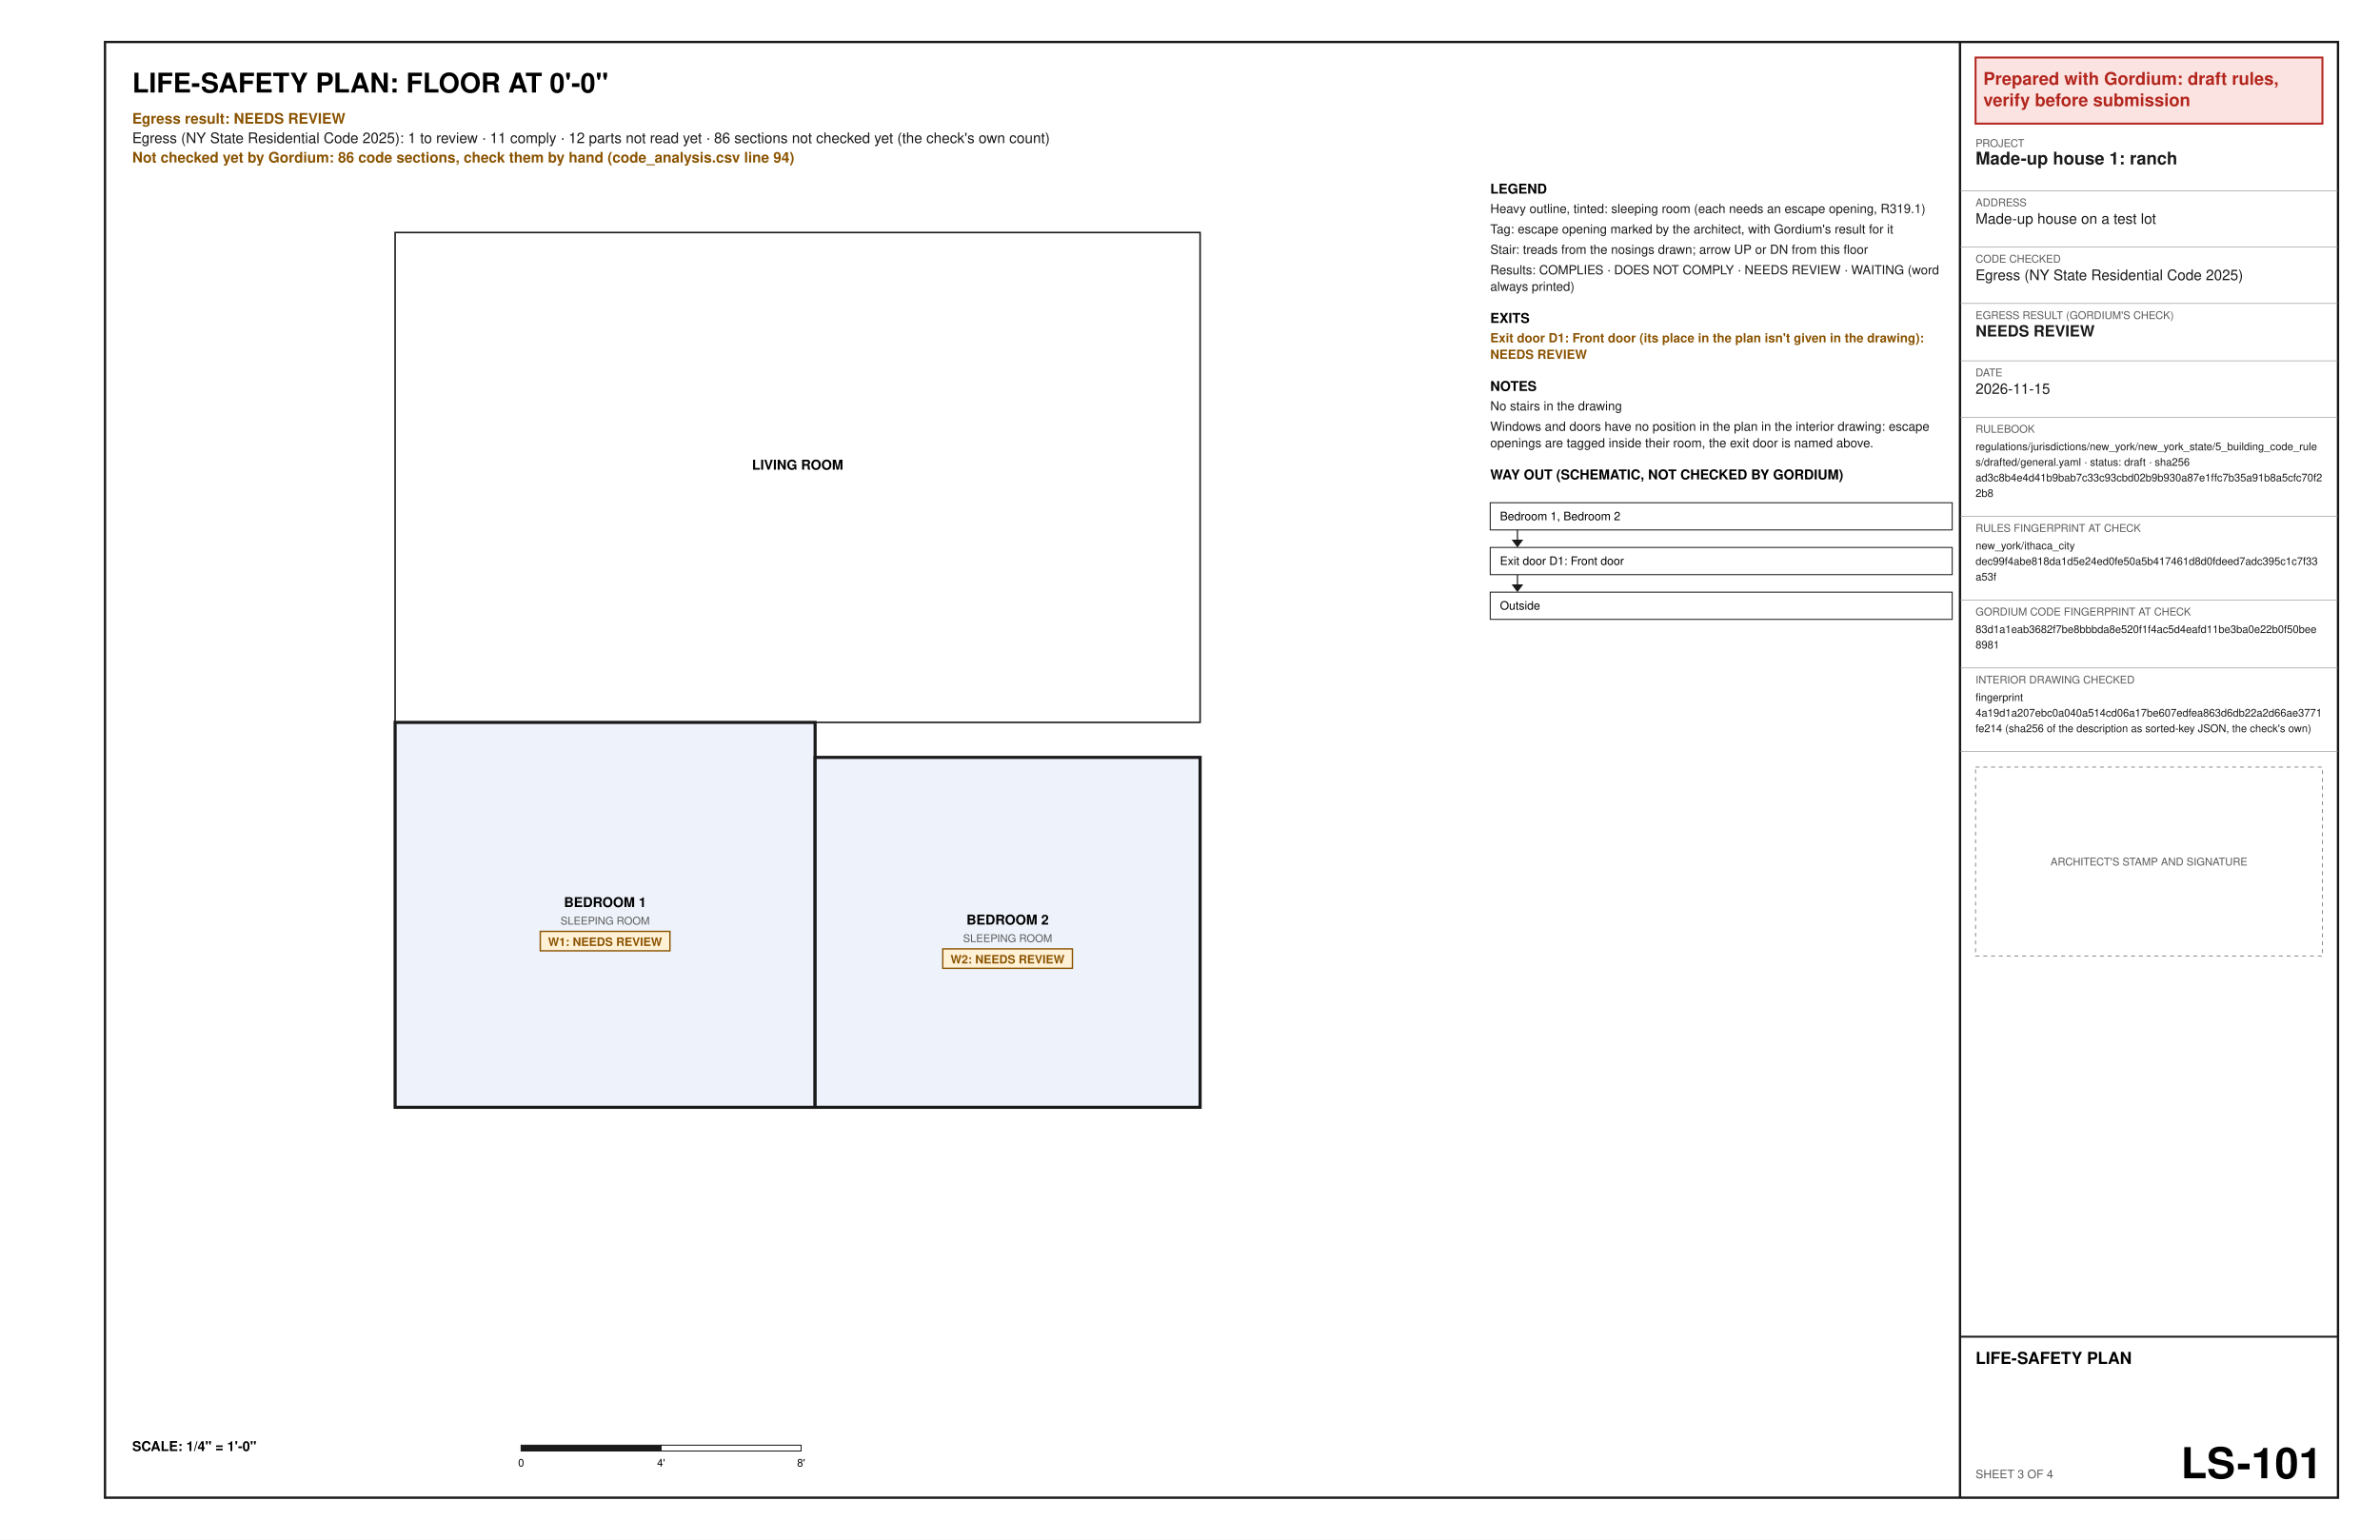
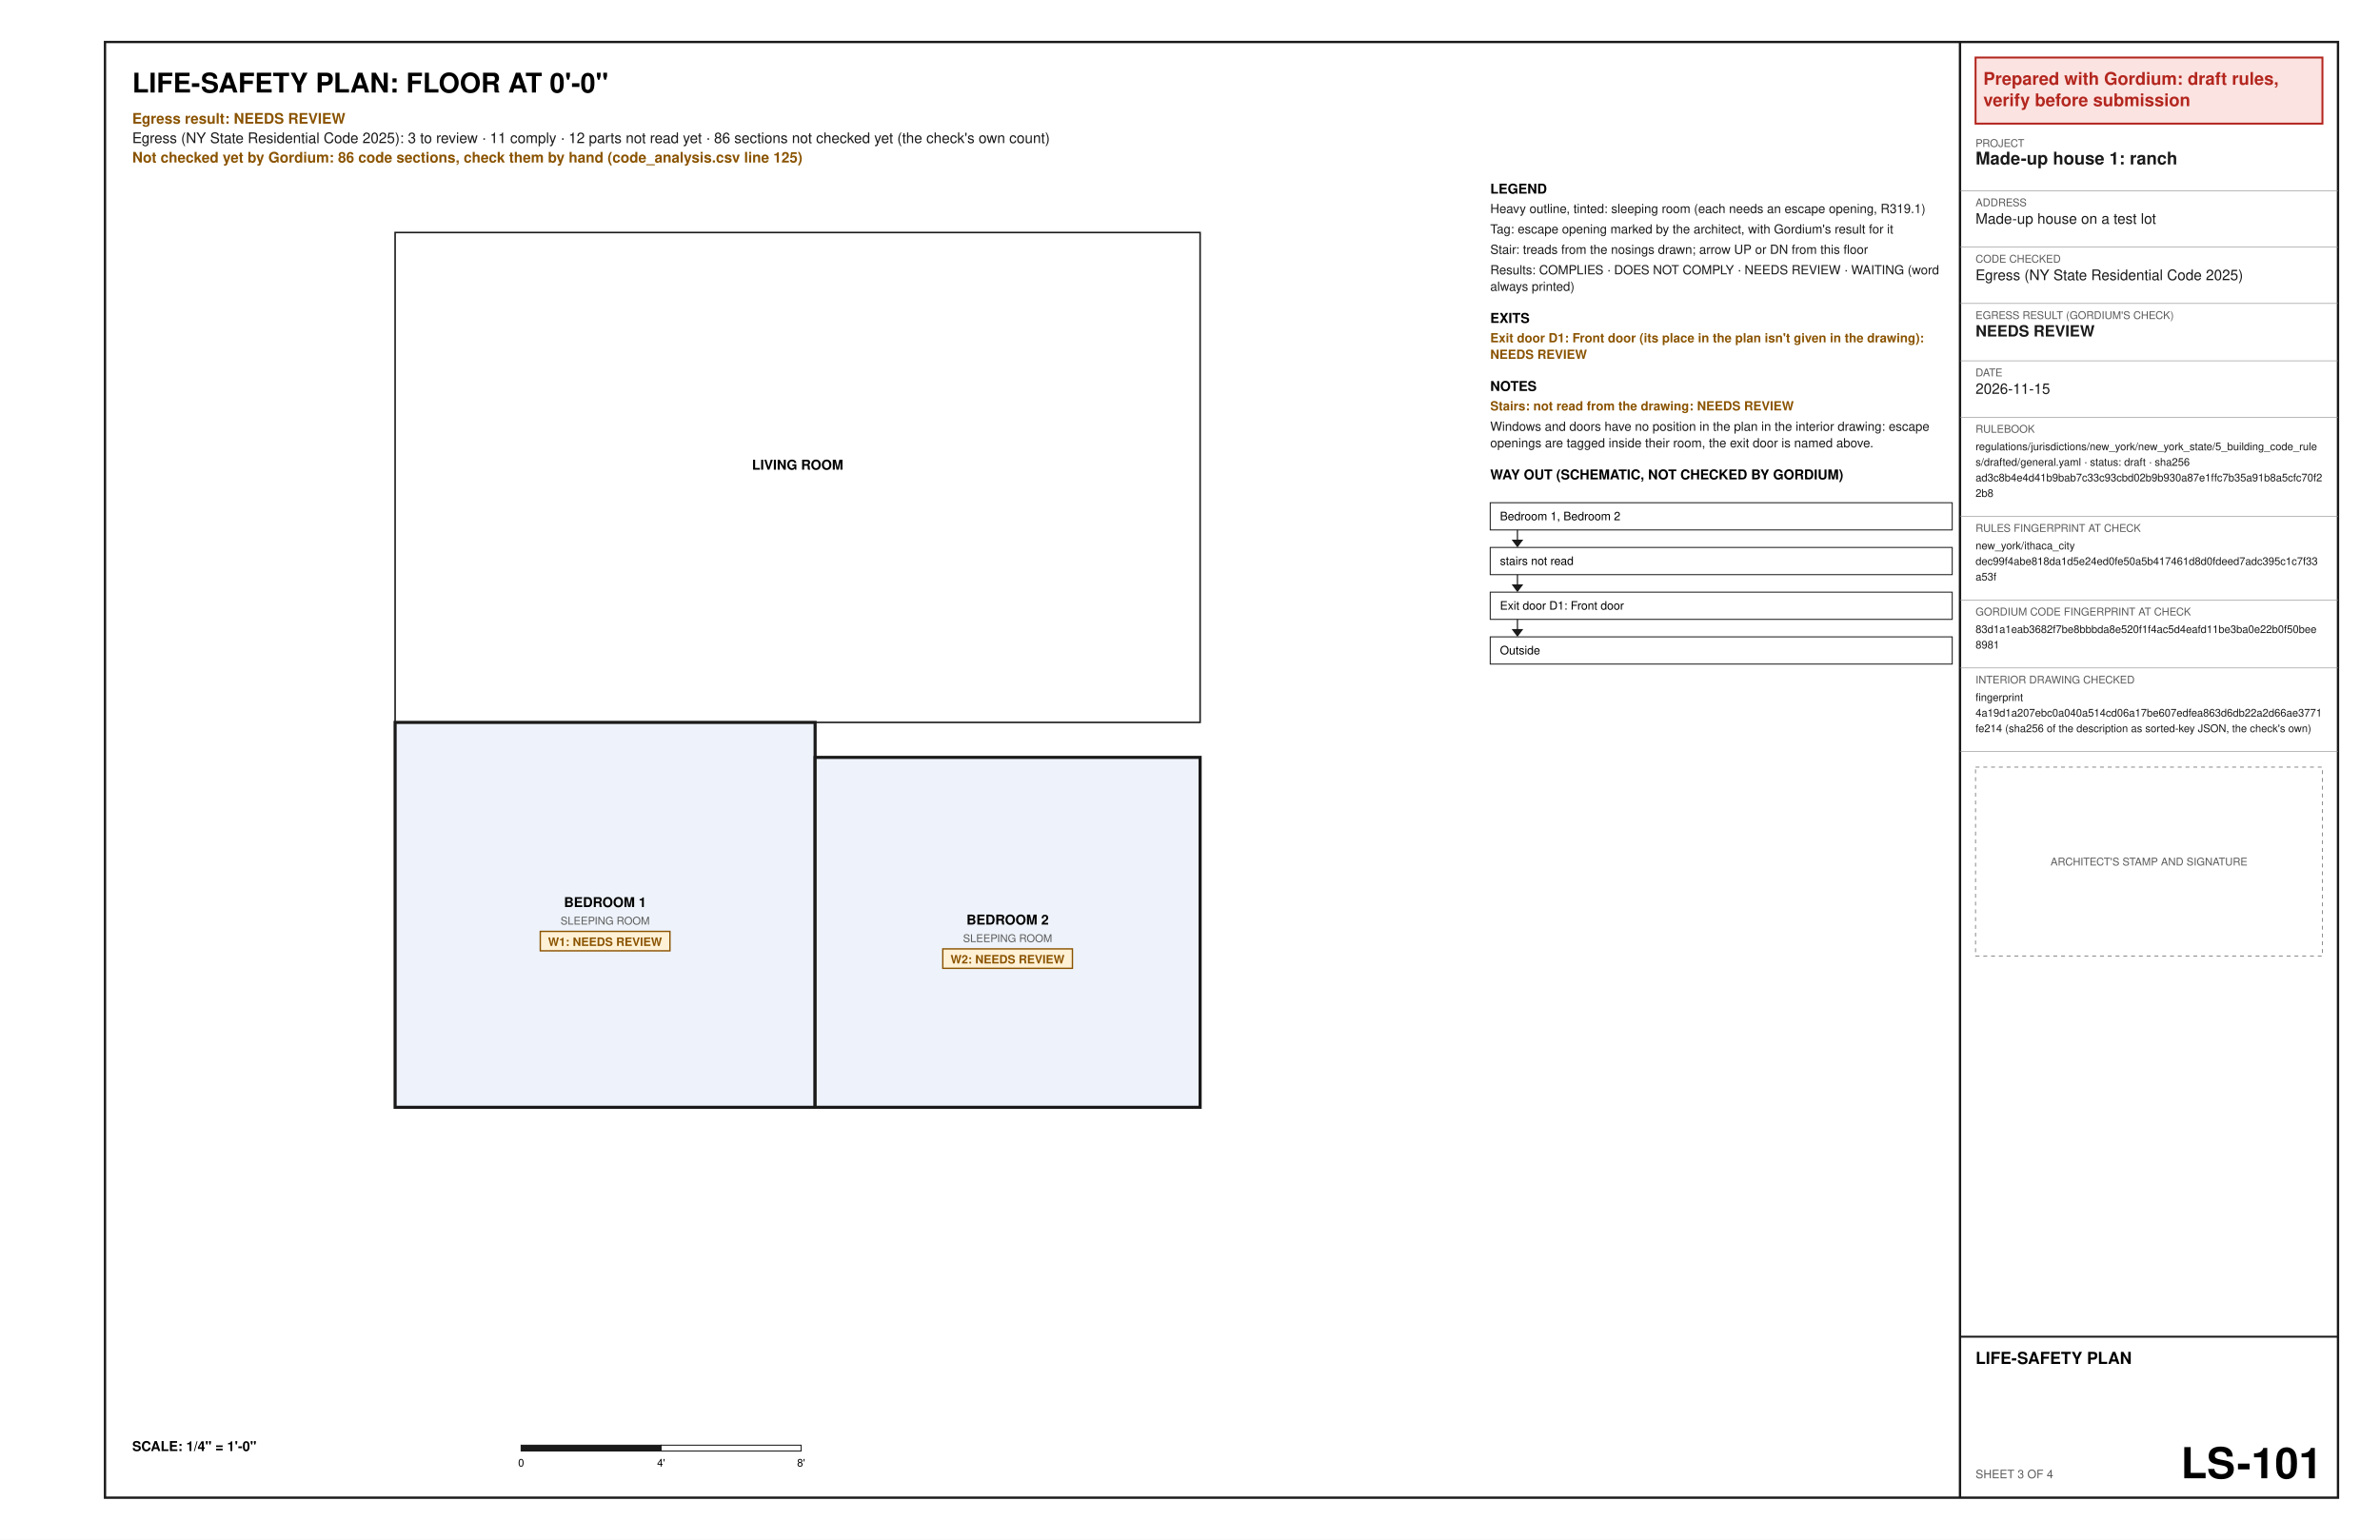
<svg xmlns="http://www.w3.org/2000/svg" width="17in" height="11in" viewBox="0 0 1224 792" font-family="Helvetica, Arial, sans-serif">
  <rect x="0" y="0" width="1224" height="792" fill="#ffffff" />
  <text x="68" y="47.6" font-size="14" font-weight="bold" text-anchor="start" fill="#000000" xml:space="preserve">LIFE-SAFETY PLAN: FLOOR AT 0'-0"</text>
  <text x="68" y="63.6" font-size="7.5" font-weight="bold" text-anchor="start" fill="#8a5300" xml:space="preserve">Egress result: NEEDS REVIEW</text>
-   <text x="68" y="73.6" font-size="7.5" text-anchor="start" fill="#1a1a1a" xml:space="preserve">Egress (NY State Residential Code 2025): 1 to review · 11 comply · 12 parts not read yet · 86 sections not checked yet (the check's own count)</text>
-   <text x="68" y="83.6" font-size="7.5" font-weight="bold" text-anchor="start" fill="#8a5300" xml:space="preserve">Not checked yet by Gordium: 86 code sections, check them by hand (code_analysis.csv line 94)</text>
+   <text x="68" y="73.6" font-size="7.5" text-anchor="start" fill="#1a1a1a" xml:space="preserve">Egress (NY State Residential Code 2025): 3 to review · 11 comply · 12 parts not read yet · 86 sections not checked yet (the check's own count)</text>
+   <text x="68" y="83.6" font-size="7.5" font-weight="bold" text-anchor="start" fill="#8a5300" xml:space="preserve">Not checked yet by Gordium: 86 code sections, check them by hand (code_analysis.csv line 125)</text>
  <polygon points="203.2,569.6 419.2,569.6 419.2,371.6 203.2,371.6" fill="#eef3fb" stroke="#1a1a1a" stroke-width="1.6" />
  <text x="311.2" y="466.6" font-size="7" font-weight="bold" text-anchor="middle" fill="#000000" xml:space="preserve">BEDROOM 1</text>
  <text x="311.2" y="475.6" font-size="5.5" text-anchor="middle" fill="#5a5a5a" xml:space="preserve">SLEEPING ROOM</text>
  <polygon points="277.86,479.1 344.54,479.1 344.54,489.1 277.86,489.1" fill="#fff1d6" stroke="#8a5300" stroke-width="0.7" />
  <text x="281.86" y="486.6" font-size="6" font-weight="bold" text-anchor="start" fill="#8a5300" xml:space="preserve">W1: NEEDS REVIEW</text>
  <polygon points="419.2,569.6 617.2,569.6 617.2,389.6 419.2,389.6" fill="#eef3fb" stroke="#1a1a1a" stroke-width="1.6" />
  <text x="518.2" y="475.6" font-size="7" font-weight="bold" text-anchor="middle" fill="#000000" xml:space="preserve">BEDROOM 2</text>
  <text x="518.2" y="484.6" font-size="5.5" text-anchor="middle" fill="#5a5a5a" xml:space="preserve">SLEEPING ROOM</text>
  <polygon points="484.86,488.1 551.54,488.1 551.54,498.1 484.86,498.1" fill="#fff1d6" stroke="#8a5300" stroke-width="0.7" />
  <text x="488.86" y="495.6" font-size="6" font-weight="bold" text-anchor="start" fill="#8a5300" xml:space="preserve">W2: NEEDS REVIEW</text>
  <polygon points="203.2,371.6 617.2,371.6 617.2,119.6 203.2,119.6" fill="none" stroke="#1a1a1a" stroke-width="0.8" />
  <text x="410.2" y="241.6" font-size="7" font-weight="bold" text-anchor="middle" fill="#000000" xml:space="preserve">LIVING ROOM</text>
  <text x="68" y="746.4" font-size="7" font-weight="bold" text-anchor="start" fill="#000000" xml:space="preserve">SCALE: 1/4" = 1'-0"</text>
  <polygon points="268,743.4 340,743.4 340,746.4 268,746.4" fill="#1a1a1a" stroke="#1a1a1a" stroke-width="0.5" />
  <polygon points="340,743.4 412,743.4 412,746.4 340,746.4" fill="#ffffff" stroke="#1a1a1a" stroke-width="0.5" />
  <text x="268" y="754.4" font-size="5.5" text-anchor="middle" fill="#000000" xml:space="preserve">0</text>
  <text x="340" y="754.4" font-size="5.5" text-anchor="middle" fill="#000000" xml:space="preserve">4'</text>
  <text x="412" y="754.4" font-size="5.5" text-anchor="middle" fill="#000000" xml:space="preserve">8'</text>
  <text x="766.4" y="99.6" font-size="7" font-weight="bold" text-anchor="start" fill="#000000" xml:space="preserve">LEGEND</text>
  <text x="766.4" y="109.6" font-size="6.5" text-anchor="start" fill="#1a1a1a" xml:space="preserve">Heavy outline, tinted: sleeping room (each needs an escape opening, R319.1)</text>
  <text x="766.4" y="120.1" font-size="6.5" text-anchor="start" fill="#1a1a1a" xml:space="preserve">Tag: escape opening marked by the architect, with Gordium's result for it</text>
  <text x="766.4" y="130.6" font-size="6.5" text-anchor="start" fill="#1a1a1a" xml:space="preserve">Stair: treads from the nosings drawn; arrow UP or DN from this floor</text>
  <text x="766.4" y="141.1" font-size="6.5" text-anchor="start" fill="#1a1a1a" xml:space="preserve">Results: COMPLIES · DOES NOT COMPLY · NEEDS REVIEW · WAITING (word</text>
  <text x="766.4" y="149.6" font-size="6.5" text-anchor="start" fill="#1a1a1a" xml:space="preserve">always printed)</text>
  <text x="766.4" y="166.1" font-size="7" font-weight="bold" text-anchor="start" fill="#000000" xml:space="preserve">EXITS</text>
  <text x="766.4" y="176.1" font-size="6.5" font-weight="bold" text-anchor="start" fill="#8a5300" xml:space="preserve">Exit door D1: Front door (its place in the plan isn't given in the drawing):</text>
  <text x="766.4" y="184.6" font-size="6.5" font-weight="bold" text-anchor="start" fill="#8a5300" xml:space="preserve">NEEDS REVIEW</text>
  <text x="766.4" y="201.1" font-size="7" font-weight="bold" text-anchor="start" fill="#000000" xml:space="preserve">NOTES</text>
-   <text x="766.4" y="211.1" font-size="6.5" text-anchor="start" fill="#1a1a1a" xml:space="preserve">No stairs in the drawing</text>
+   <text x="766.4" y="211.1" font-size="6.5" font-weight="bold" text-anchor="start" fill="#8a5300" xml:space="preserve">Stairs: not read from the drawing: NEEDS REVIEW</text>
  <text x="766.4" y="221.6" font-size="6.5" text-anchor="start" fill="#1a1a1a" xml:space="preserve">Windows and doors have no position in the plan in the interior drawing: escape</text>
  <text x="766.4" y="230.1" font-size="6.5" text-anchor="start" fill="#1a1a1a" xml:space="preserve">openings are tagged inside their room, the exit door is named above.</text>
  <text x="766.4" y="246.6" font-size="7" font-weight="bold" text-anchor="start" fill="#000000" xml:space="preserve">WAY OUT (SCHEMATIC, NOT CHECKED BY GORDIUM)</text>
  <polygon points="766.4,258.6 1004,258.6 1004,272.6 766.4,272.6" fill="none" stroke="#1a1a1a" stroke-width="0.5" />
  <text x="771.4" y="267.6" font-size="6" text-anchor="start" fill="#000000" xml:space="preserve">Bedroom 1, Bedroom 2</text>
  <line x1="780.4" y1="272.6" x2="780.4" y2="280.6" stroke="#1a1a1a" stroke-width="0.6" />
  <polygon points="777.4,277.6 783.4,277.6 780.4,281.6" fill="#1a1a1a" />
  <polygon points="766.4,281.6 1004,281.6 1004,295.6 766.4,295.6" fill="none" stroke="#1a1a1a" stroke-width="0.5" />
-   <text x="771.4" y="290.6" font-size="6" text-anchor="start" fill="#000000" xml:space="preserve">Exit door D1: Front door</text>
+   <text x="771.4" y="290.6" font-size="6" text-anchor="start" fill="#000000" xml:space="preserve">stairs not read</text>
  <line x1="780.4" y1="295.6" x2="780.4" y2="303.6" stroke="#1a1a1a" stroke-width="0.6" />
  <polygon points="777.4,300.6 783.4,300.6 780.4,304.6" fill="#1a1a1a" />
  <polygon points="766.4,304.6 1004,304.6 1004,318.6 766.4,318.6" fill="none" stroke="#1a1a1a" stroke-width="0.5" />
-   <text x="771.4" y="313.6" font-size="6" text-anchor="start" fill="#000000" xml:space="preserve">Outside</text>
+   <text x="771.4" y="313.6" font-size="6" text-anchor="start" fill="#000000" xml:space="preserve">Exit door D1: Front door</text>
+   <line x1="780.4" y1="318.6" x2="780.4" y2="326.6" stroke="#1a1a1a" stroke-width="0.6" />
+   <polygon points="777.4,323.6 783.4,323.6 780.4,327.6" fill="#1a1a1a" />
+   <polygon points="766.4,327.6 1004,327.6 1004,341.6 766.4,341.6" fill="none" stroke="#1a1a1a" stroke-width="0.5" />
+   <text x="771.4" y="336.6" font-size="6" text-anchor="start" fill="#000000" xml:space="preserve">Outside</text>
  <polygon points="54,21.6 1202.4,21.6 1202.4,770.4 54,770.4" fill="none" stroke="#1a1a1a" stroke-width="1.2" />
  <line x1="1008" y1="21.6" x2="1008" y2="770.4" stroke="#1a1a1a" stroke-width="1.2" />
  <polygon points="1016,29.6 1194.4,29.6 1194.4,63.6 1016,63.6" fill="#fbe3e1" stroke="#b3261e" stroke-width="1" />
  <text x="1020" y="43.6" font-size="9" font-weight="bold" text-anchor="start" fill="#b3261e" xml:space="preserve">Prepared with Gordium: draft rules,</text>
  <text x="1020" y="54.6" font-size="9" font-weight="bold" text-anchor="start" fill="#b3261e" xml:space="preserve">verify before submission</text>
  <text x="1016" y="75.6" font-size="5.5" text-anchor="start" fill="#5a5a5a" xml:space="preserve">PROJECT</text>
  <text x="1016" y="84.6" font-size="9" font-weight="bold" text-anchor="start" fill="#1a1a1a" xml:space="preserve">Made-up house 1: ranch</text>
  <line x1="1008" y1="98.1" x2="1202.4" y2="98.1" stroke="#8c8c8c" stroke-width="0.3" />
  <text x="1016" y="106.1" font-size="5.5" text-anchor="start" fill="#5a5a5a" xml:space="preserve">ADDRESS</text>
  <text x="1016" y="115.1" font-size="7.5" text-anchor="start" fill="#1a1a1a" xml:space="preserve">Made-up house on a test lot</text>
  <line x1="1008" y1="127.1" x2="1202.4" y2="127.1" stroke="#8c8c8c" stroke-width="0.3" />
  <text x="1016" y="135.1" font-size="5.5" text-anchor="start" fill="#5a5a5a" xml:space="preserve">CODE CHECKED</text>
  <text x="1016" y="144.1" font-size="7.5" text-anchor="start" fill="#1a1a1a" xml:space="preserve">Egress (NY State Residential Code 2025)</text>
  <line x1="1008" y1="156.1" x2="1202.4" y2="156.1" stroke="#8c8c8c" stroke-width="0.3" />
  <text x="1016" y="164.1" font-size="5.5" text-anchor="start" fill="#5a5a5a" xml:space="preserve">EGRESS RESULT (GORDIUM'S CHECK)</text>
  <text x="1016" y="173.1" font-size="8" font-weight="bold" text-anchor="start" fill="#1a1a1a" xml:space="preserve">NEEDS REVIEW</text>
  <line x1="1008" y1="185.6" x2="1202.4" y2="185.6" stroke="#8c8c8c" stroke-width="0.3" />
  <text x="1016" y="193.6" font-size="5.5" text-anchor="start" fill="#5a5a5a" xml:space="preserve">DATE</text>
  <text x="1016" y="202.6" font-size="7.5" text-anchor="start" fill="#1a1a1a" xml:space="preserve">2026-11-15</text>
  <line x1="1008" y1="214.6" x2="1202.4" y2="214.6" stroke="#8c8c8c" stroke-width="0.3" />
  <text x="1016" y="222.6" font-size="5.5" text-anchor="start" fill="#5a5a5a" xml:space="preserve">RULEBOOK</text>
  <text x="1016" y="231.6" font-size="5.5" text-anchor="start" fill="#1a1a1a" xml:space="preserve">regulations/jurisdictions/new_york/new_york_state/5_building_code_rule</text>
  <text x="1016" y="239.6" font-size="5.5" text-anchor="start" fill="#1a1a1a" xml:space="preserve">s/drafted/general.yaml · status: draft · sha256</text>
  <text x="1016" y="247.6" font-size="5.5" text-anchor="start" fill="#1a1a1a" xml:space="preserve">ad3c8b4e4d41b9bab7c33c93cbd02b9b930a87e1ffc7b35a91b8a5cfc70f2</text>
  <text x="1016" y="255.6" font-size="5.5" text-anchor="start" fill="#1a1a1a" xml:space="preserve">2b8</text>
  <line x1="1008" y1="265.6" x2="1202.4" y2="265.6" stroke="#8c8c8c" stroke-width="0.3" />
  <text x="1016" y="273.6" font-size="5.5" text-anchor="start" fill="#5a5a5a" xml:space="preserve">RULES FINGERPRINT AT CHECK</text>
  <text x="1016" y="282.6" font-size="5.5" text-anchor="start" fill="#1a1a1a" xml:space="preserve">new_york/ithaca_city</text>
  <text x="1016" y="290.6" font-size="5.5" text-anchor="start" fill="#1a1a1a" xml:space="preserve">dec99f4abe818da1d5e24ed0fe50a5b417461d8d0fdeed7adc395c1c7f33</text>
  <text x="1016" y="298.6" font-size="5.5" text-anchor="start" fill="#1a1a1a" xml:space="preserve">a53f</text>
  <line x1="1008" y1="308.6" x2="1202.4" y2="308.6" stroke="#8c8c8c" stroke-width="0.3" />
  <text x="1016" y="316.6" font-size="5.5" text-anchor="start" fill="#5a5a5a" xml:space="preserve">GORDIUM CODE FINGERPRINT AT CHECK</text>
  <text x="1016" y="325.6" font-size="5.5" text-anchor="start" fill="#1a1a1a" xml:space="preserve">83d1a1eab3682f7be8bbbda8e520f1f4ac5d4eafd11be3ba0e22b0f50bee</text>
  <text x="1016" y="333.6" font-size="5.5" text-anchor="start" fill="#1a1a1a" xml:space="preserve">8981</text>
  <line x1="1008" y1="343.6" x2="1202.4" y2="343.6" stroke="#8c8c8c" stroke-width="0.3" />
  <text x="1016" y="351.6" font-size="5.5" text-anchor="start" fill="#5a5a5a" xml:space="preserve">INTERIOR DRAWING CHECKED</text>
  <text x="1016" y="360.6" font-size="5.5" text-anchor="start" fill="#1a1a1a" xml:space="preserve">fingerprint</text>
  <text x="1016" y="368.6" font-size="5.5" text-anchor="start" fill="#1a1a1a" xml:space="preserve">4a19d1a207ebc0a040a514cd06a17be607edfea863d6db22a2d66ae3771</text>
  <text x="1016" y="376.6" font-size="5.5" text-anchor="start" fill="#1a1a1a" xml:space="preserve">fe214 (sha256 of the description as sorted-key JSON, the check's own)</text>
  <line x1="1008" y1="386.6" x2="1202.4" y2="386.6" stroke="#8c8c8c" stroke-width="0.3" />
  <polygon points="1016,394.6 1194.4,394.6 1194.4,491.8 1016,491.8" fill="none" stroke="#8c8c8c" stroke-width="0.5" stroke-dasharray="2 2" />
  <text x="1105.2" y="445.2" font-size="5.5" text-anchor="middle" fill="#5a5a5a" xml:space="preserve">ARCHITECT'S STAMP AND SIGNATURE</text>
  <line x1="1008" y1="687.6" x2="1202.4" y2="687.6" stroke="#1a1a1a" stroke-width="1" />
  <text x="1016" y="701.6" font-size="8.5" font-weight="bold" text-anchor="start" fill="#000000" xml:space="preserve">LIFE-SAFETY PLAN</text>
  <text x="1016" y="760.4" font-size="6" text-anchor="start" fill="#5a5a5a" xml:space="preserve">SHEET 3 OF 4</text>
  <text x="1194.4" y="760.4" font-size="22" font-weight="bold" text-anchor="end" fill="#000000" xml:space="preserve">LS-101</text>
</svg>
